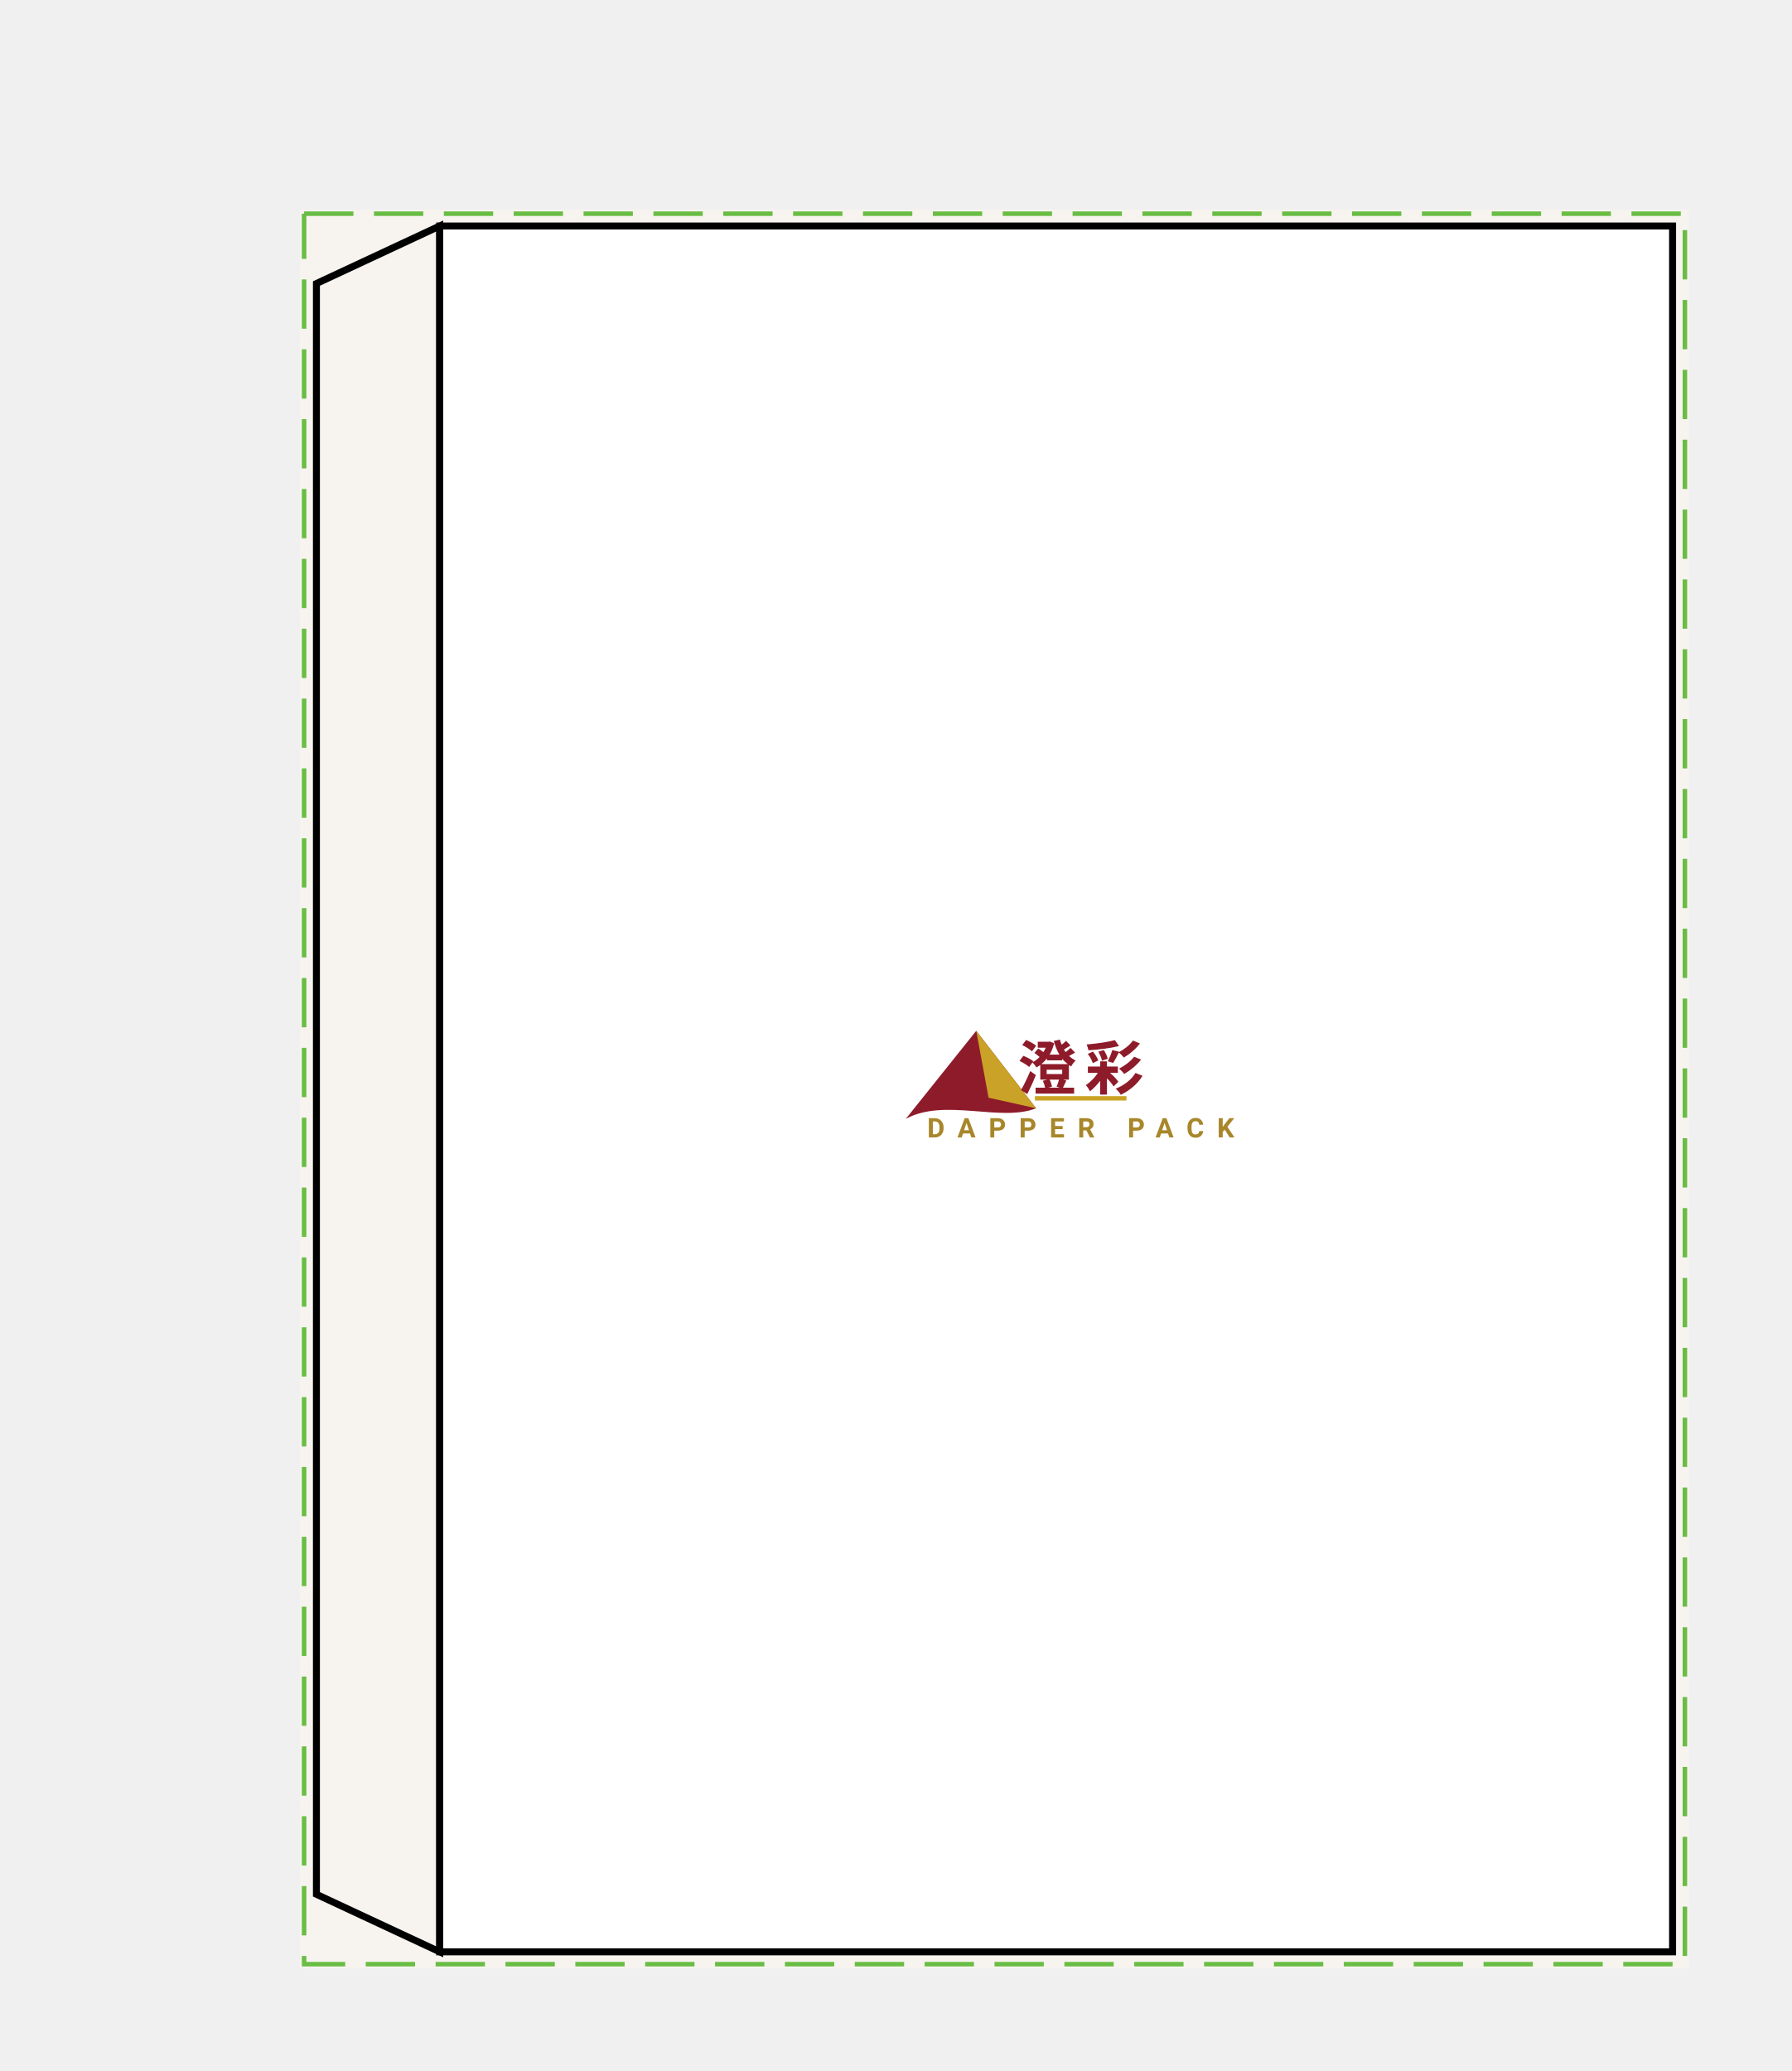
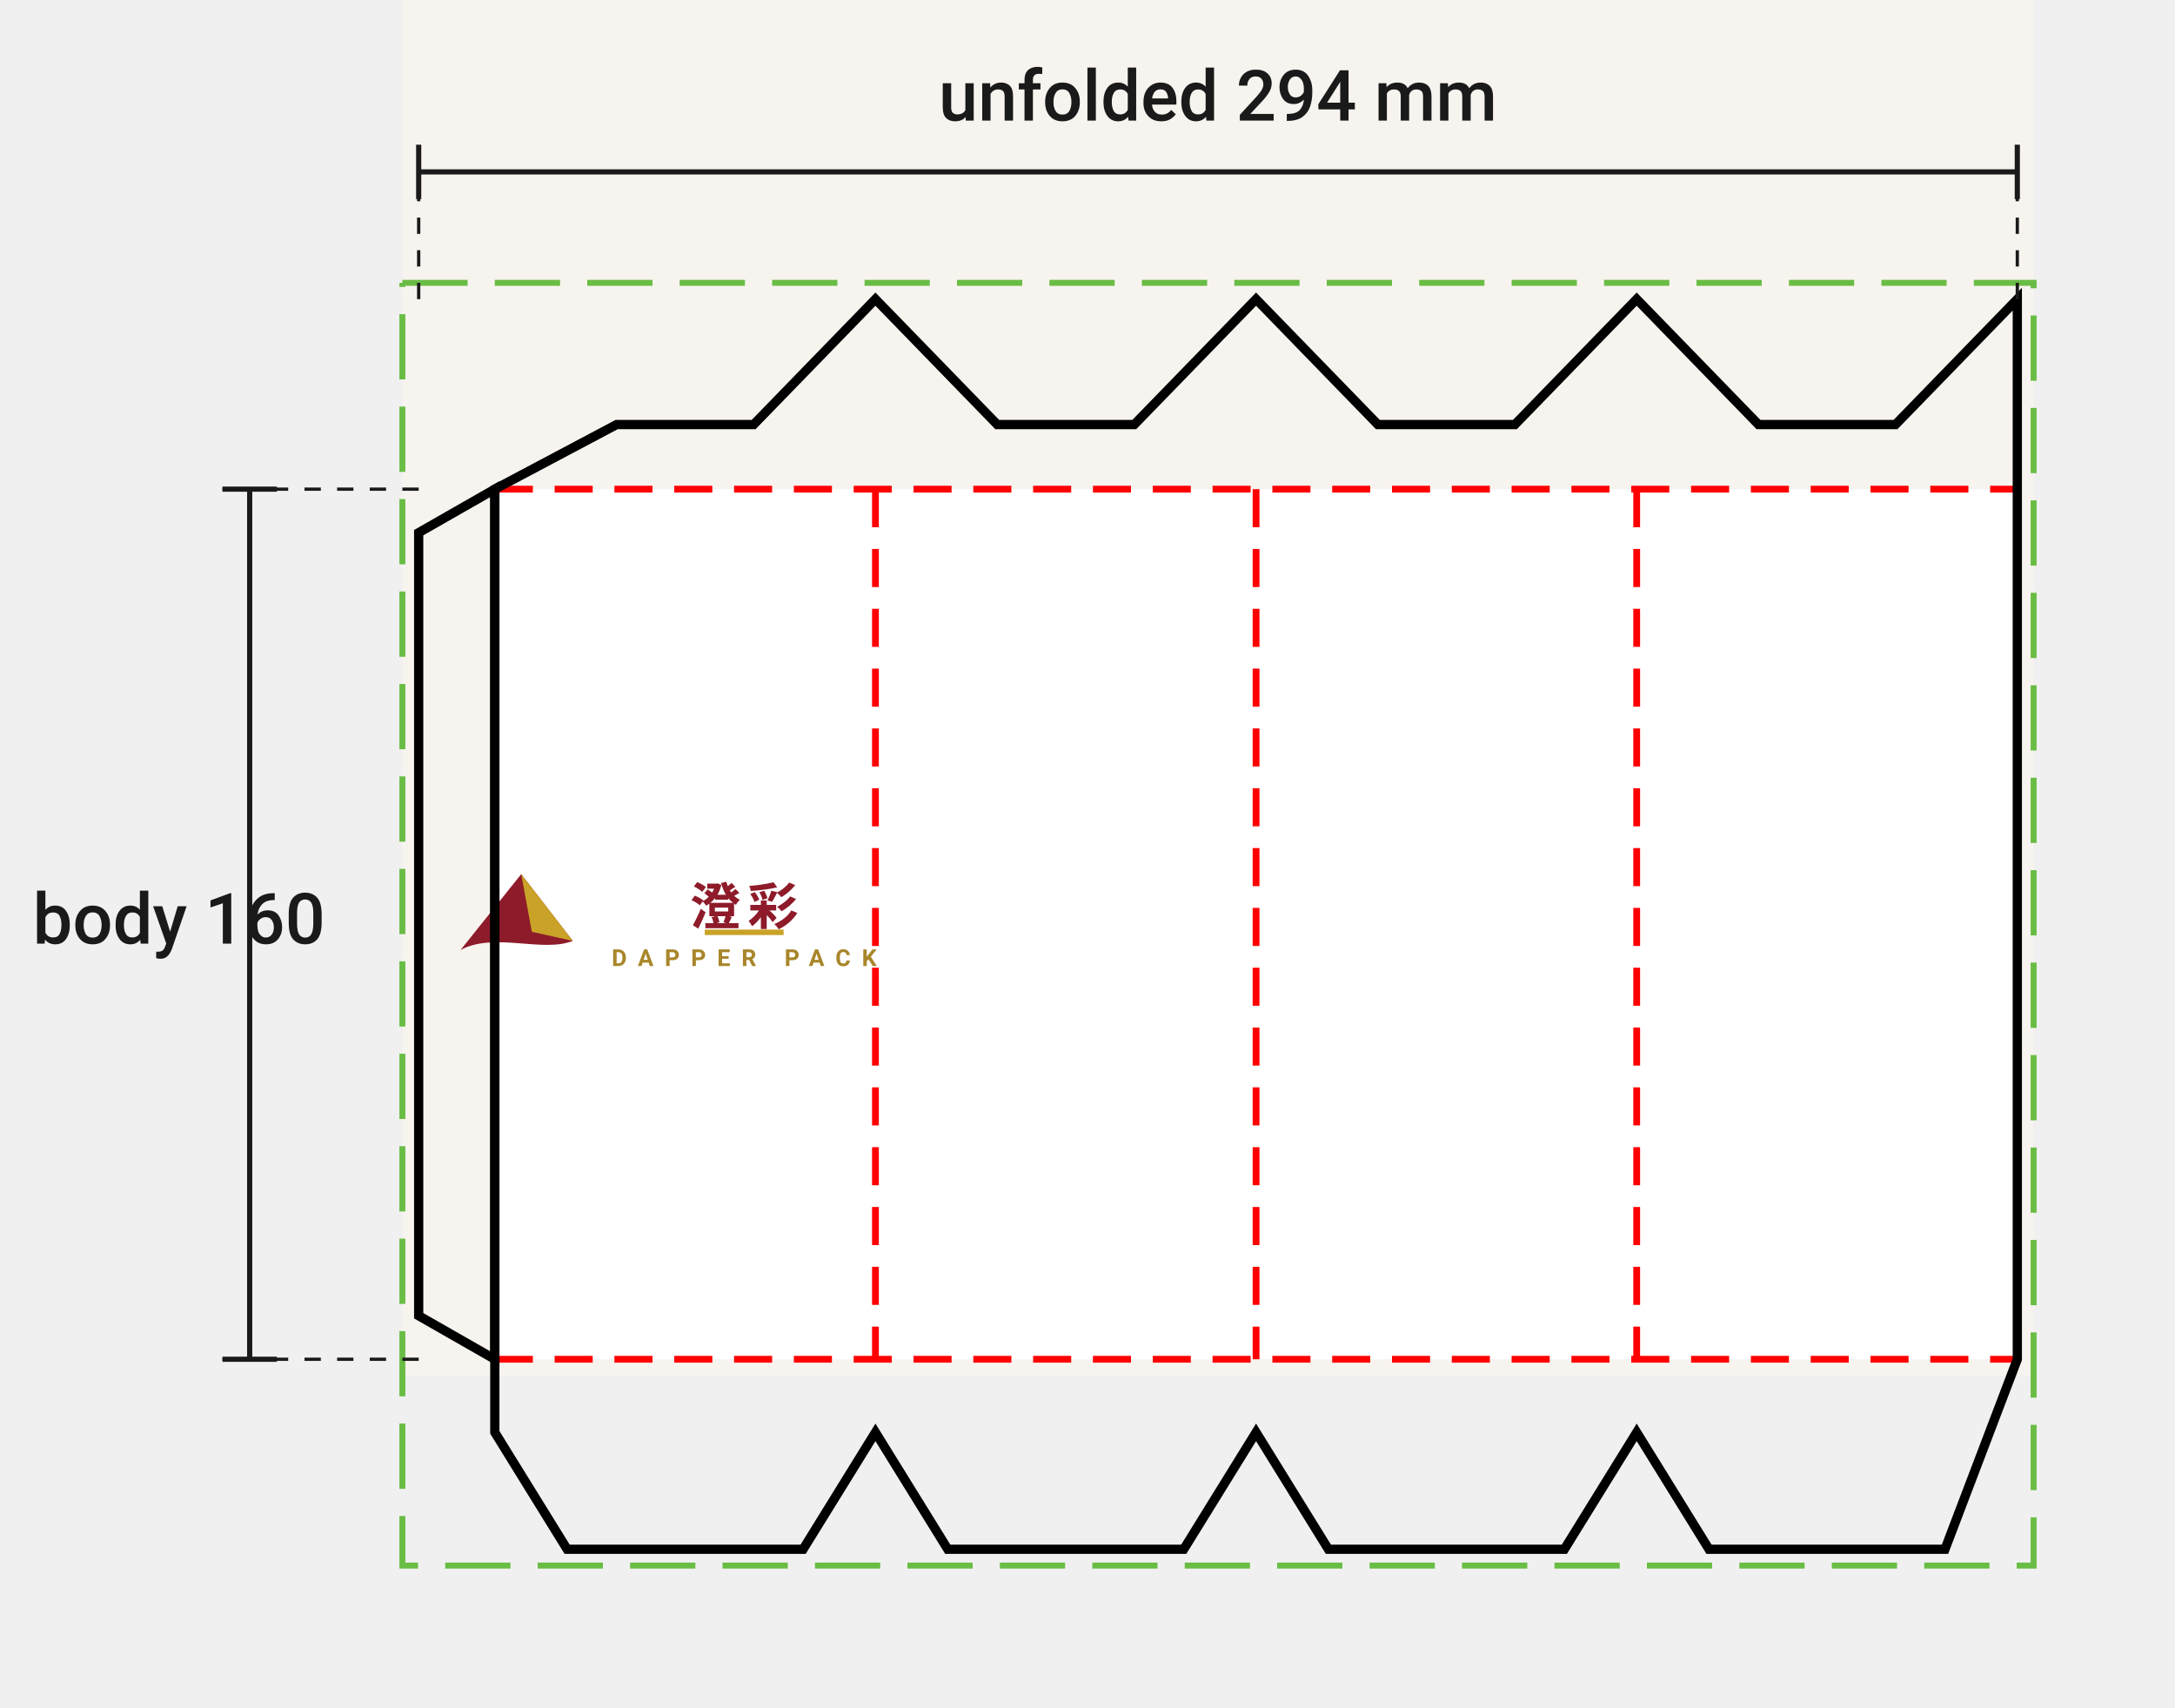
- <svg xmlns="http://www.w3.org/2000/svg" viewBox="-107.0 -55.0 436.0 504.0" width="436" height="504" role="img" aria-labelledby="tcarton-crashlock dcarton-crashlock">
+ <svg xmlns="http://www.w3.org/2000/svg" viewBox="-91.0 -45.1 400.0 313.9" width="400" height="314" role="img" aria-labelledby="tcarton-crashlock dcarton-crashlock">
  <g>
-     <rect class="blank" x="-34.00" y="-4.00" width="338.00" height="428.00" fill="#F7F4EF" />
-     <rect x="0" y="0.0" width="300.0" height="420.0" fill="#FFFFFF" />
-     <g class="brand__mark" transform="translate(128.84 210.00) scale(0.2142)">
+     <rect class="blank" x="-17.00" y="-47.80" width="300.00" height="255.60" fill="#F7F4EF" />
+     <rect x="0.00" y="44.80" width="70.00" height="160.00" fill="#FFFFFF" />
+     <rect x="70.00" y="44.80" width="70.00" height="160.00" fill="#FFFFFF" />
+     <rect x="140.00" y="44.80" width="70.00" height="160.00" fill="#FFFFFF" />
+     <rect x="210.00" y="44.80" width="70.00" height="160.00" fill="#FFFFFF" />
+     <g class="brand__mark" transform="translate(3.74 124.80) scale(0.1395)">
      <path d="M -72 34 L 8 -66 L 76 22 C 36 38 -28 10 -72 34 Z" fill="#8E1B2A" />
      <path d="M 8 -66 L 76 22 L 22 10 Z" fill="#C9A227" />
    </g>
    <g class="wordmark">
-       <text x="155.97" y="205.14" font-family="ui-sans-serif,system-ui,-apple-system,'Segoe UI',Roboto,'Helvetica Neue',Arial,sans-serif" font-size="14.3" font-weight="700" fill="#8E1B2A" letter-spacing="2.00" text-anchor="middle" dominant-baseline="middle">澄彩</text>
-       <line x1="144.83" y1="212.29" x2="167.11" y2="212.29" stroke="#C9A227" stroke-width="1.07" />
-       <text x="155.97" y="220.00" font-family="ui-sans-serif,system-ui,-apple-system,'Segoe UI',Roboto,'Helvetica Neue',Arial,sans-serif" font-size="6.6" font-weight="600" fill="#A8862A" letter-spacing="3.14" text-anchor="middle" dominant-baseline="middle">DAPPER PACK</text>
+       <text x="45.86" y="121.64" font-family="ui-sans-serif,system-ui,-apple-system,'Segoe UI',Roboto,'Helvetica Neue',Arial,sans-serif" font-size="9.3" font-weight="700" fill="#8E1B2A" letter-spacing="1.30" text-anchor="middle" dominant-baseline="middle">澄彩</text>
+       <line x1="38.61" y1="126.29" x2="53.11" y2="126.29" stroke="#C9A227" stroke-width="1.00" />
+       <text x="45.86" y="131.31" font-family="ui-sans-serif,system-ui,-apple-system,'Segoe UI',Roboto,'Helvetica Neue',Arial,sans-serif" font-size="4.3" font-weight="600" fill="#A8862A" letter-spacing="2.05" text-anchor="middle" dominant-baseline="middle">DAPPER PACK</text>
    </g>
-     <line x1="0.00" y1="0.00" x2="0.00" y2="420.00" stroke="#FF0000" stroke-width="1.25" stroke-dasharray="7 4" />
-     <path d="M0.00,0.00 L300.00,0.00 L300.00,420.00 L0.00,420.00 Z" fill="none" stroke="#000000" stroke-width="1.7" stroke-linejoin="miter" />
-     <path d="M0.00,0.00 L-30.00,14.00 L-30.00,406.00 L0.00,420.00 Z" fill="none" stroke="#000000" stroke-width="1.7" stroke-linejoin="miter" />
-     <path d="M-33.00,-3.00 L303.00,-3.00 L303.00,423.00 L-33.00,423.00 L-33.00,-3.00" fill="none" stroke="#69BD44" stroke-width="1.1" stroke-dasharray="12 5" />
+     <line x1="70.00" y1="44.80" x2="70.00" y2="204.80" stroke="#FF0000" stroke-width="1.25" stroke-dasharray="7 4" />
+     <line x1="140.00" y1="44.80" x2="140.00" y2="204.80" stroke="#FF0000" stroke-width="1.25" stroke-dasharray="7 4" />
+     <line x1="210.00" y1="44.80" x2="210.00" y2="204.80" stroke="#FF0000" stroke-width="1.25" stroke-dasharray="7 4" />
+     <line x1="0.00" y1="44.80" x2="280.00" y2="44.80" stroke="#FF0000" stroke-width="1.25" stroke-dasharray="7 4" />
+     <line x1="0.00" y1="204.80" x2="280.00" y2="204.80" stroke="#FF0000" stroke-width="1.25" stroke-dasharray="7 4" />
+     <line x1="0.00" y1="44.80" x2="0.00" y2="204.80" stroke="#FF0000" stroke-width="1.25" stroke-dasharray="7 4" />
+     <path d="M0.00,44.80 L22.40,32.92 L47.60,32.92 L70.00,9.86 L70.00,9.86 L92.40,32.92 L117.60,32.92 L140.00,9.86 L140.00,9.86 L162.40,32.92 L187.60,32.92 L210.00,9.86 L210.00,9.86 L232.40,32.92 L257.60,32.92 L280.00,9.86 L280.00,44.80 L280.00,204.80 L266.70,239.74 L223.30,239.74 L210.00,218.24 L210.00,218.24 L196.70,239.74 L153.30,239.74 L140.00,218.24 L140.00,218.24 L126.70,239.74 L83.30,239.74 L70.00,218.24 L70.00,218.24 L56.70,239.74 L13.30,239.74 L0.00,218.24 L0.00,204.80 Z" fill="none" stroke="#000000" stroke-width="1.7" stroke-linejoin="miter" />
+     <path d="M0.00,44.80 L-14.00,52.80 L-14.00,196.80 L0.00,204.80 Z" fill="none" stroke="#000000" stroke-width="1.7" stroke-linejoin="miter" />
+     <path d="M-17.00,6.86 L283.00,6.86 L283.00,242.74 L-17.00,242.74 L-17.00,6.86" fill="none" stroke="#69BD44" stroke-width="1.1" stroke-dasharray="12 5" />
+     <line x1="-14.00" y1="-13.54" x2="280.00" y2="-13.54" stroke="#1A1A1A" stroke-width="0.95" />
+     <line x1="-14.00" y1="9.86" x2="-14.00" y2="-18.54" stroke="#1A1A1A" stroke-width="0.6" stroke-dasharray="3 3" />
+     <line x1="-14.00" y1="-18.54" x2="-14.00" y2="-8.54" stroke="#1A1A1A" stroke-width="0.95" />
+     <line x1="280.00" y1="9.86" x2="280.00" y2="-18.54" stroke="#1A1A1A" stroke-width="0.6" stroke-dasharray="3 3" />
+     <line x1="280.00" y1="-18.54" x2="280.00" y2="-8.54" stroke="#1A1A1A" stroke-width="0.95" />
+     <text x="133.00" y="-26.54" font-family="ui-sans-serif,system-ui,-apple-system,'Segoe UI',Roboto,'Helvetica Neue',Arial,sans-serif" font-size="13" font-weight="500" fill="#1A1A1A" text-anchor="middle" dominant-baseline="middle">unfolded 294 mm</text>
+     <line x1="-45.08" y1="44.80" x2="-45.08" y2="204.80" stroke="#1A1A1A" stroke-width="0.95" />
+     <line x1="-14.00" y1="44.80" x2="-50.08" y2="44.80" stroke="#1A1A1A" stroke-width="0.6" stroke-dasharray="3 3" />
+     <line x1="-50.08" y1="44.80" x2="-40.08" y2="44.80" stroke="#1A1A1A" stroke-width="0.95" />
+     <line x1="-14.00" y1="204.80" x2="-50.08" y2="204.80" stroke="#1A1A1A" stroke-width="0.6" stroke-dasharray="3 3" />
+     <line x1="-50.08" y1="204.80" x2="-40.08" y2="204.80" stroke="#1A1A1A" stroke-width="0.95" />
+     <text x="-58.08" y="124.80" font-family="ui-sans-serif,system-ui,-apple-system,'Segoe UI',Roboto,'Helvetica Neue',Arial,sans-serif" font-size="13" font-weight="500" fill="#1A1A1A" text-anchor="middle" dominant-baseline="middle">body 160</text>
  </g>
</svg>
